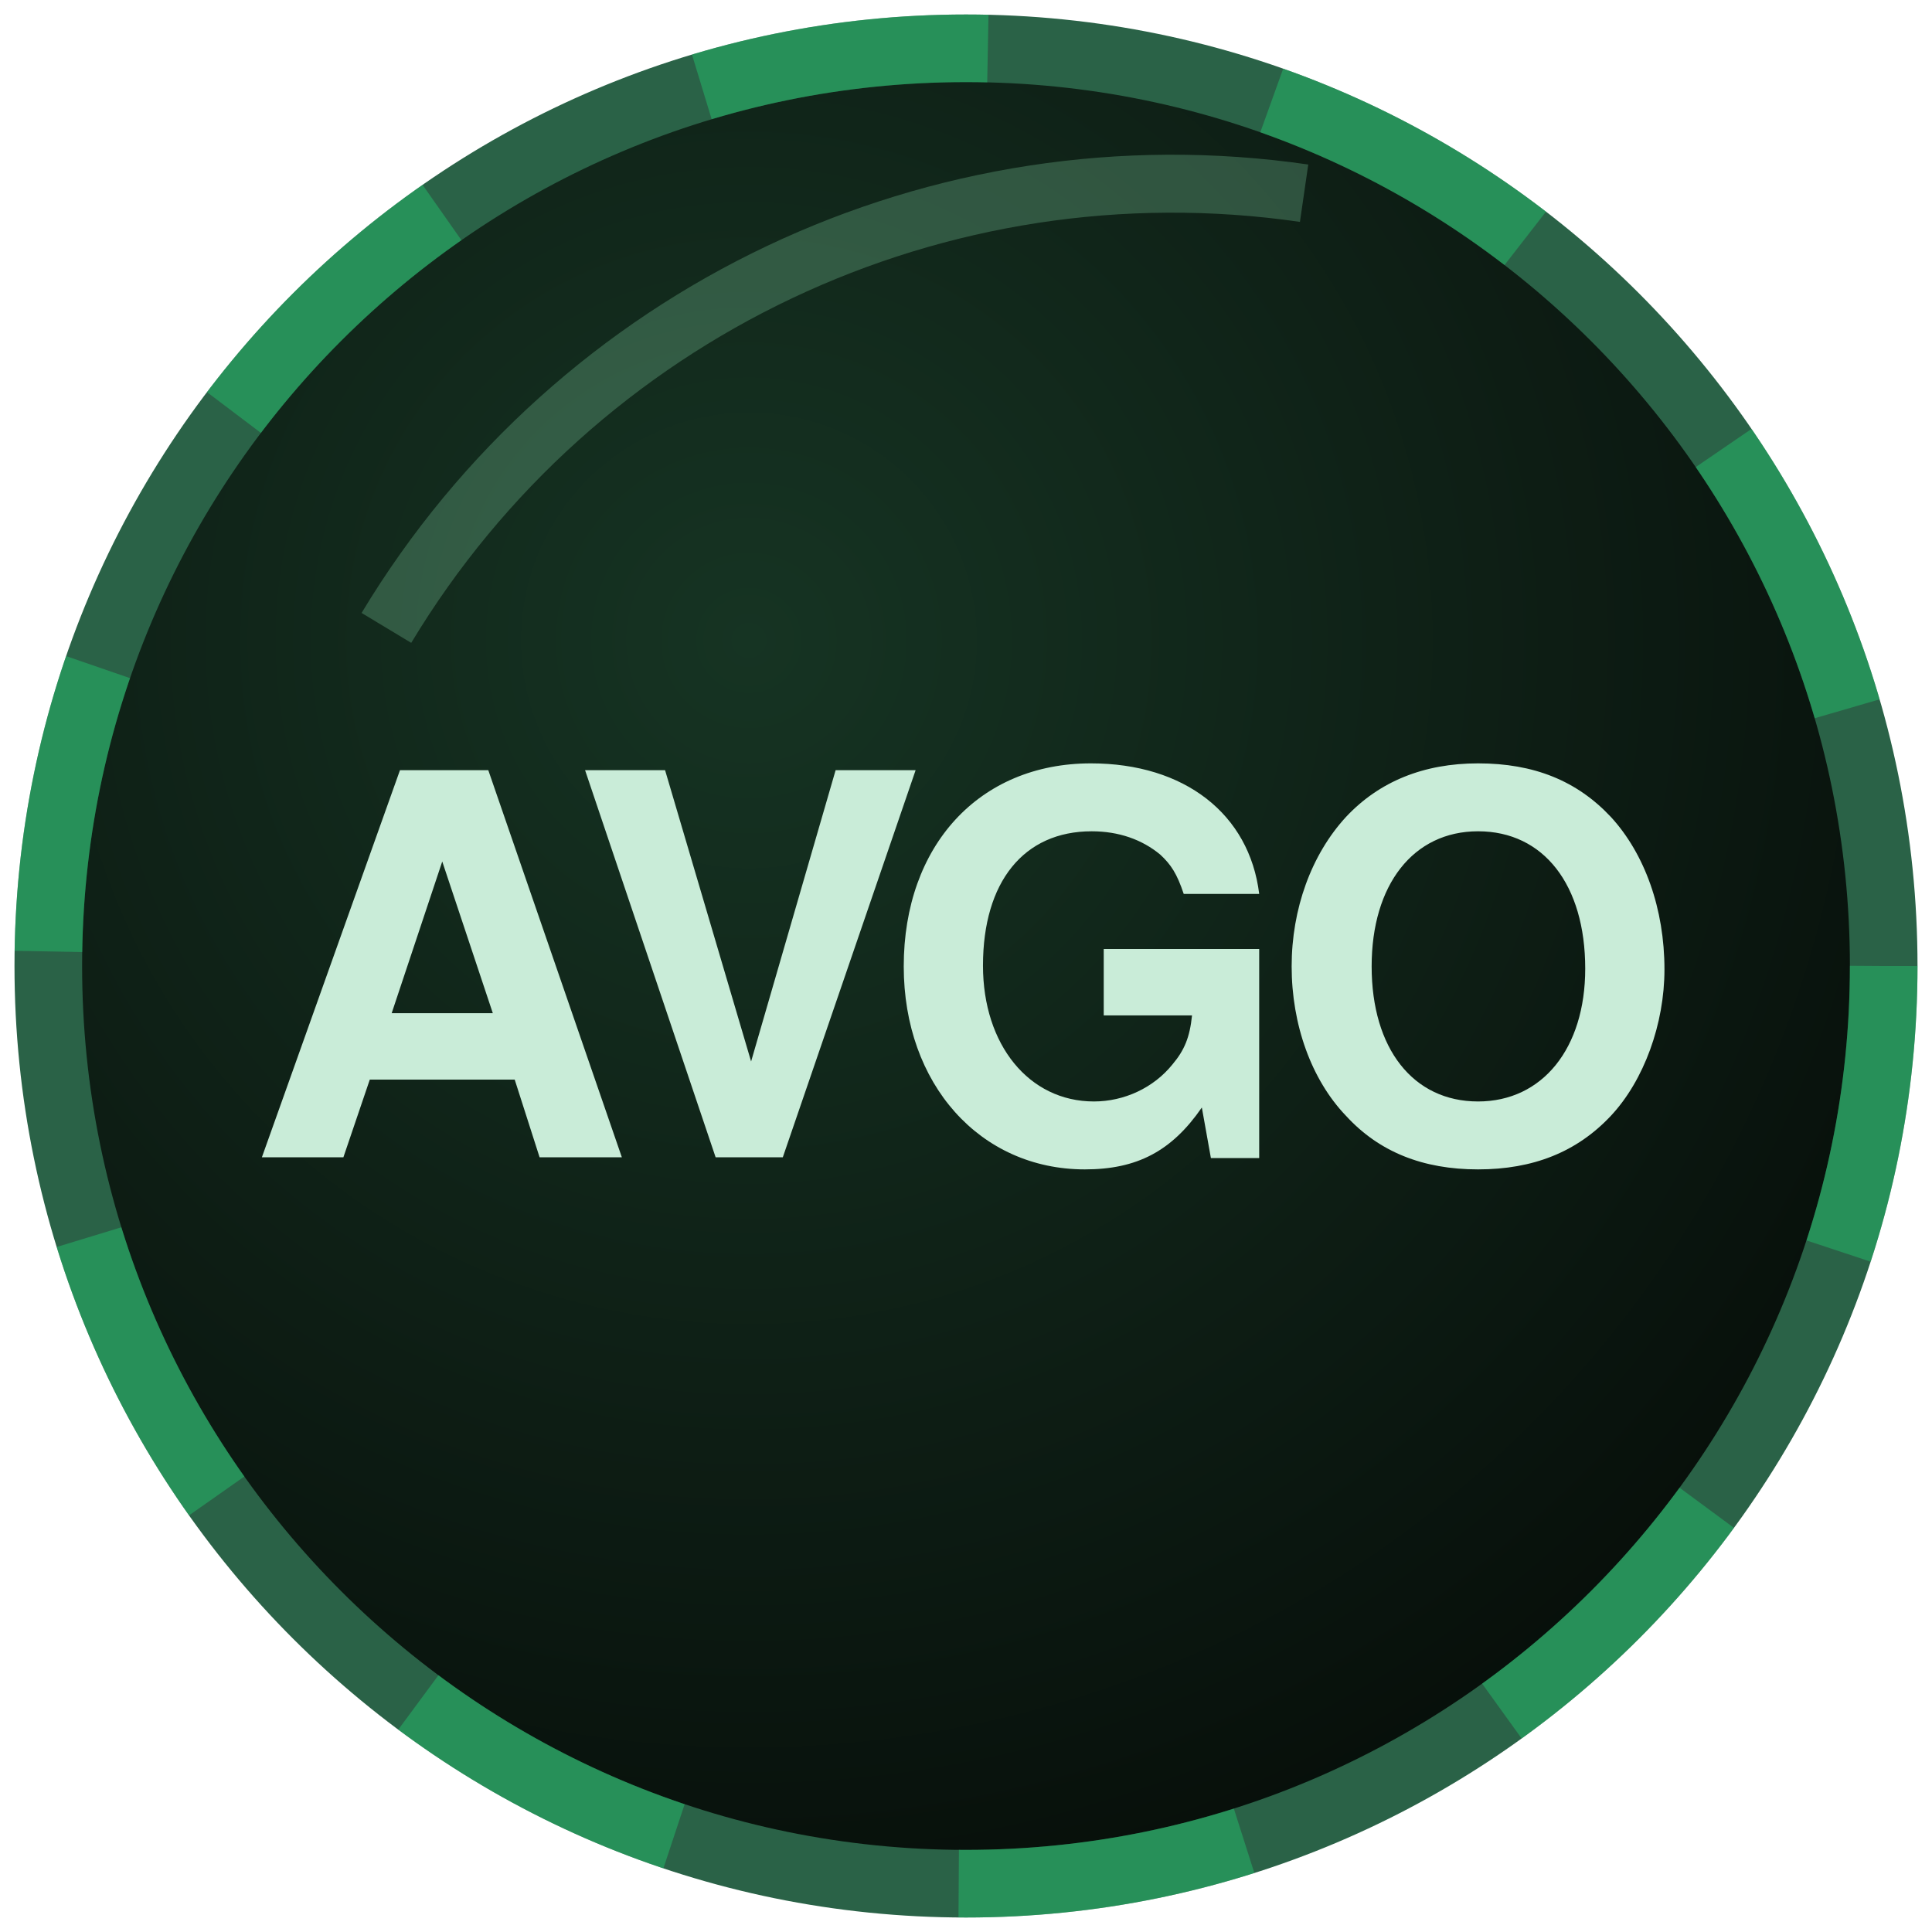
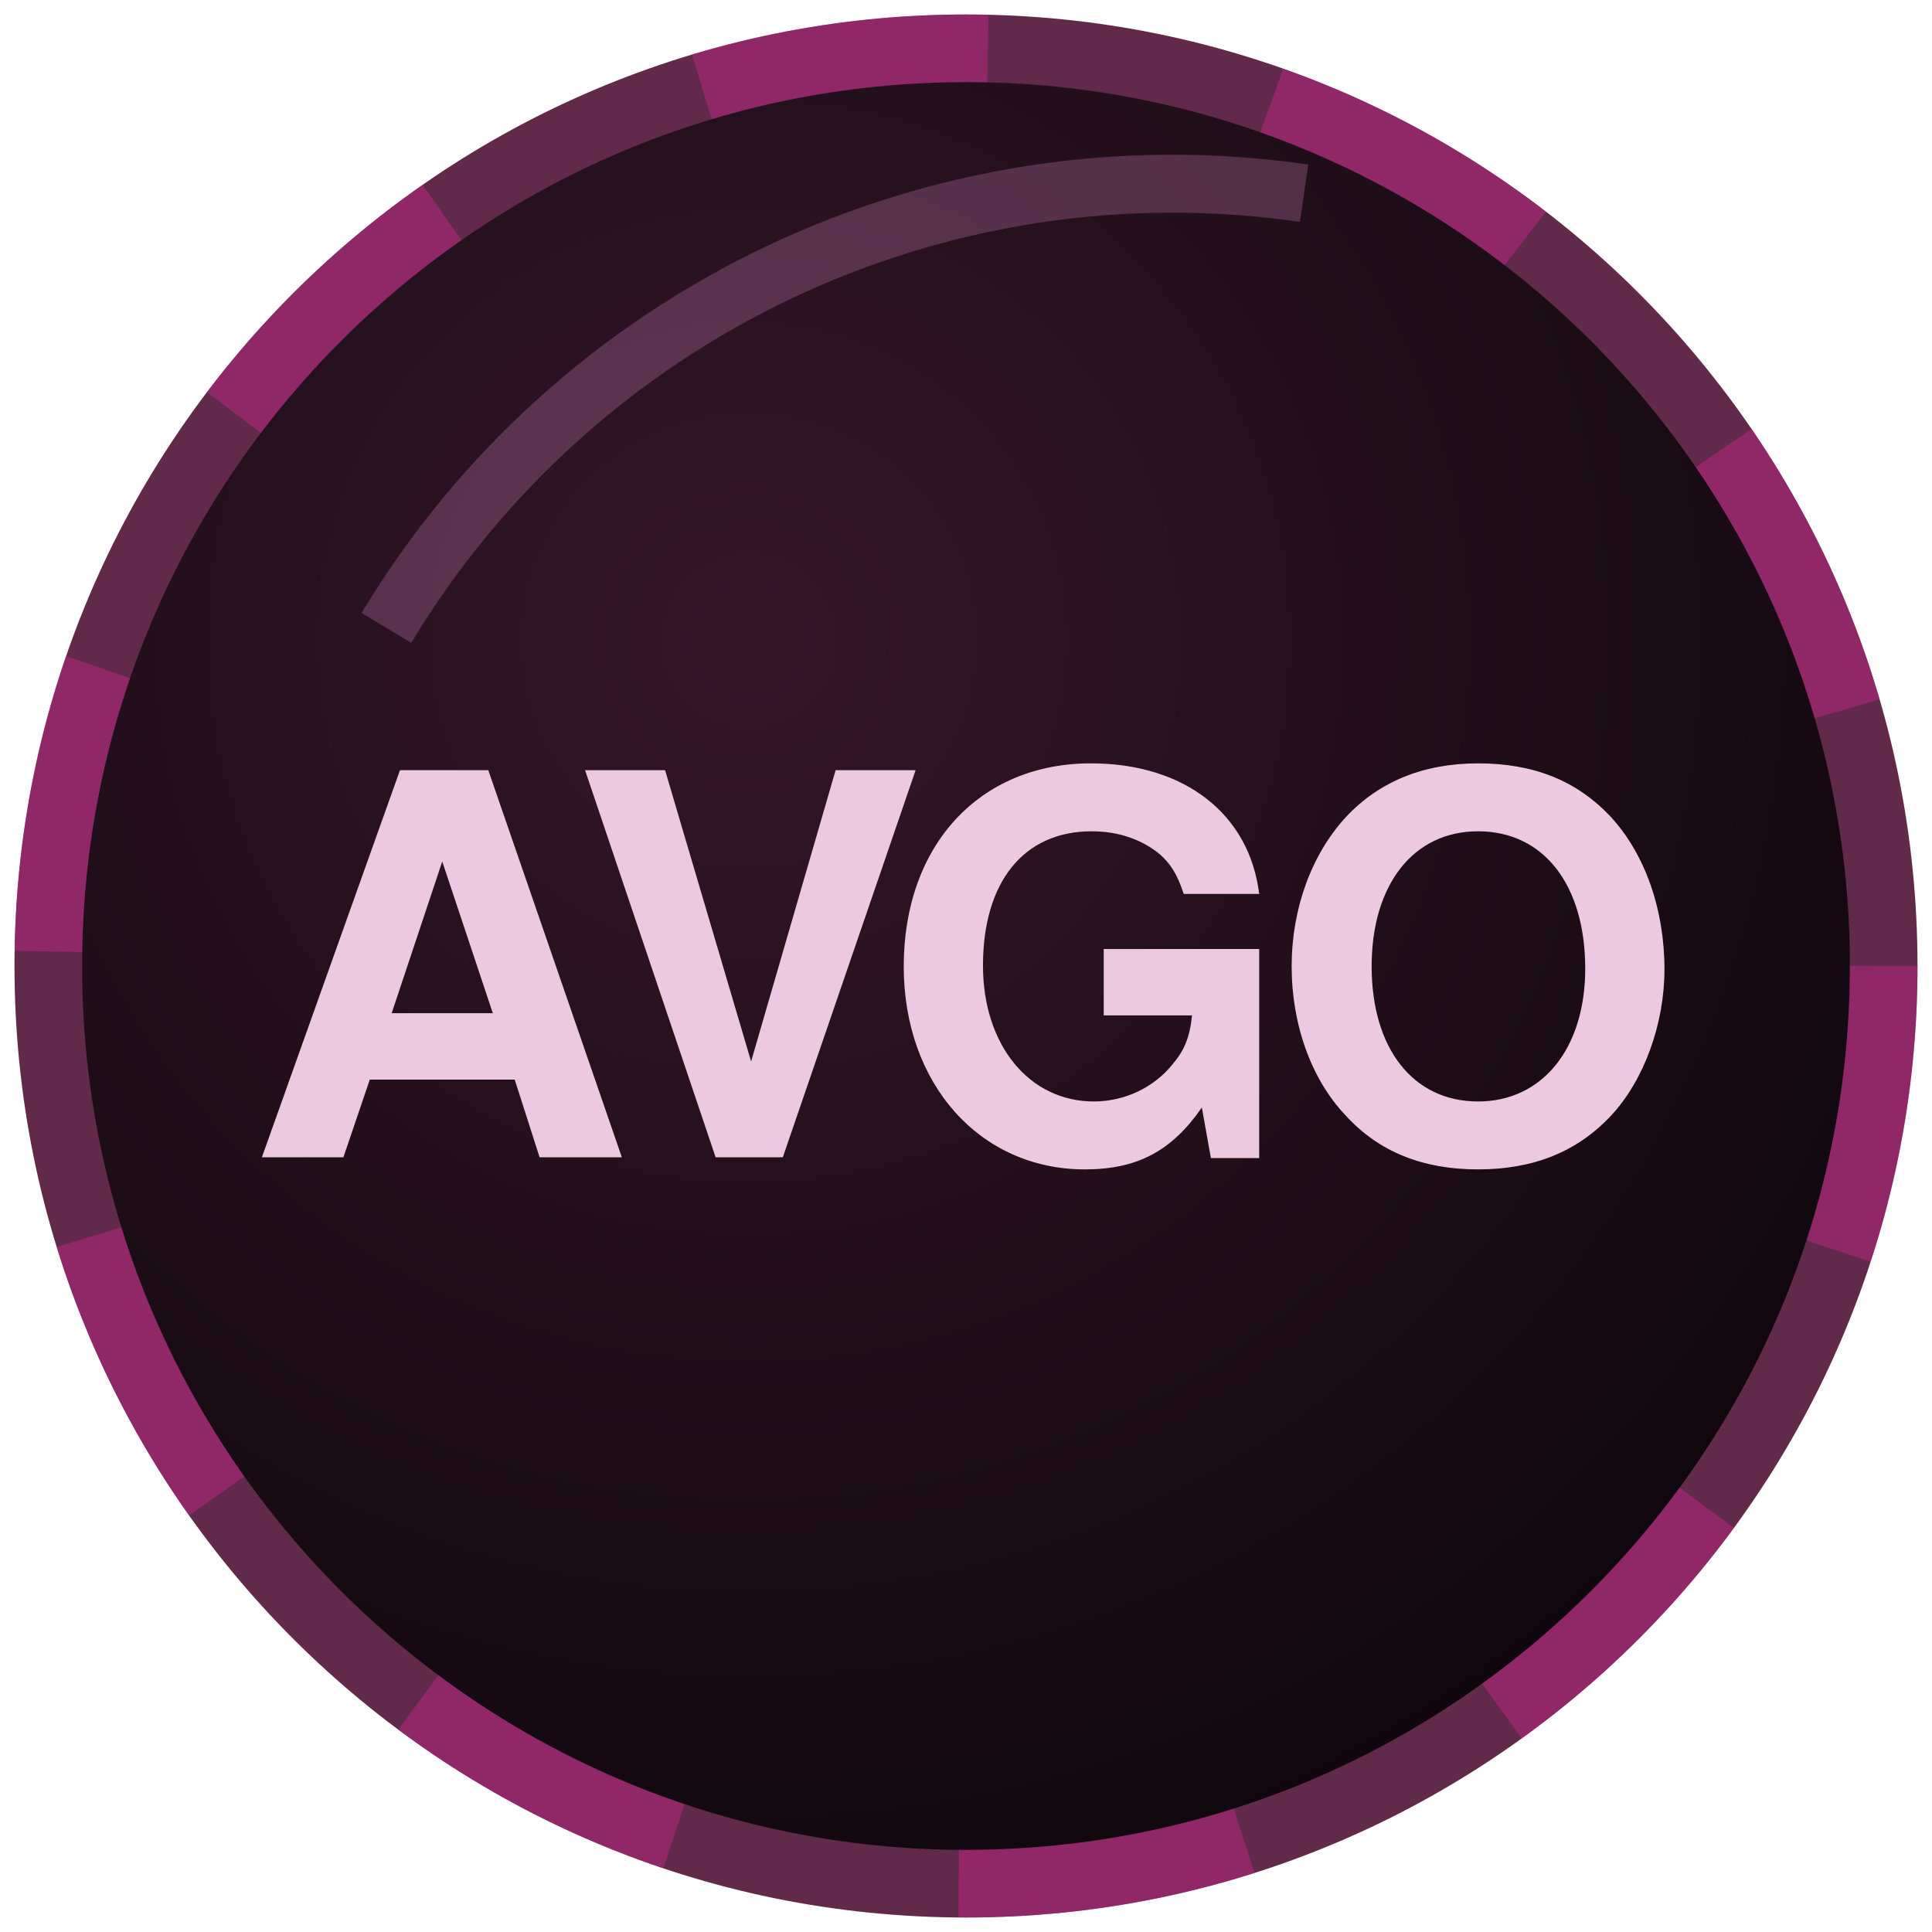
<svg xmlns="http://www.w3.org/2000/svg" viewBox="0 0 40 40" role="img" aria-label="AVGO">
  <defs>
    <radialGradient id="g" cx="38%" cy="32%" r="72%">
-       <stop offset="0%" stop-color="#163423" />
-       <stop offset="70%" stop-color="#0c1a12" />
-       <stop offset="100%" stop-color="#070f0a" />
+       <stop offset="0%" stop-color="#341629" />
+       <stop offset="70%" stop-color="#1a0c15" />
+       <stop offset="100%" stop-color="#0f070d" />
    </radialGradient>
  </defs>
-   <circle cx="20" cy="20" r="19" fill="url(#g)" stroke="#2a6247" stroke-width="1.4" />
-   <circle cx="20" cy="20" r="19" fill="none" stroke="#23c76f" stroke-width="1.4" stroke-dasharray="6 6" opacity="0.45" />
-   <path d="M8 13 A19 19 0 0 1 27 4" stroke="#86d8a8" stroke-width="1.2" fill="none" opacity="0.28" />
-   <text x="20" y="20" dy="0.36em" text-anchor="middle" font-family="'Helvetica Neue',Helvetica,Arial,sans-serif" font-weight="700" font-size="11" letter-spacing="-0.5" fill="#c9ecd8">AVGO</text>
+   <circle cx="20" cy="20" r="19" fill="url(#g)" stroke="#622a4a" stroke-width="1.4" />
+   <circle cx="20" cy="20" r="19" fill="none" stroke="#c72389" stroke-width="1.4" stroke-dasharray="6 6" opacity="0.45" />
+   <path d="M8 13 A19 19 0 0 1 27 4" stroke="#d886bd" stroke-width="1.2" fill="none" opacity="0.28" />
+   <text x="20" y="20" dy="0.36em" text-anchor="middle" font-family="'Helvetica Neue',Helvetica,Arial,sans-serif" font-weight="700" font-size="11" letter-spacing="-0.5" fill="#ecc9e0">AVGO</text>
</svg>
